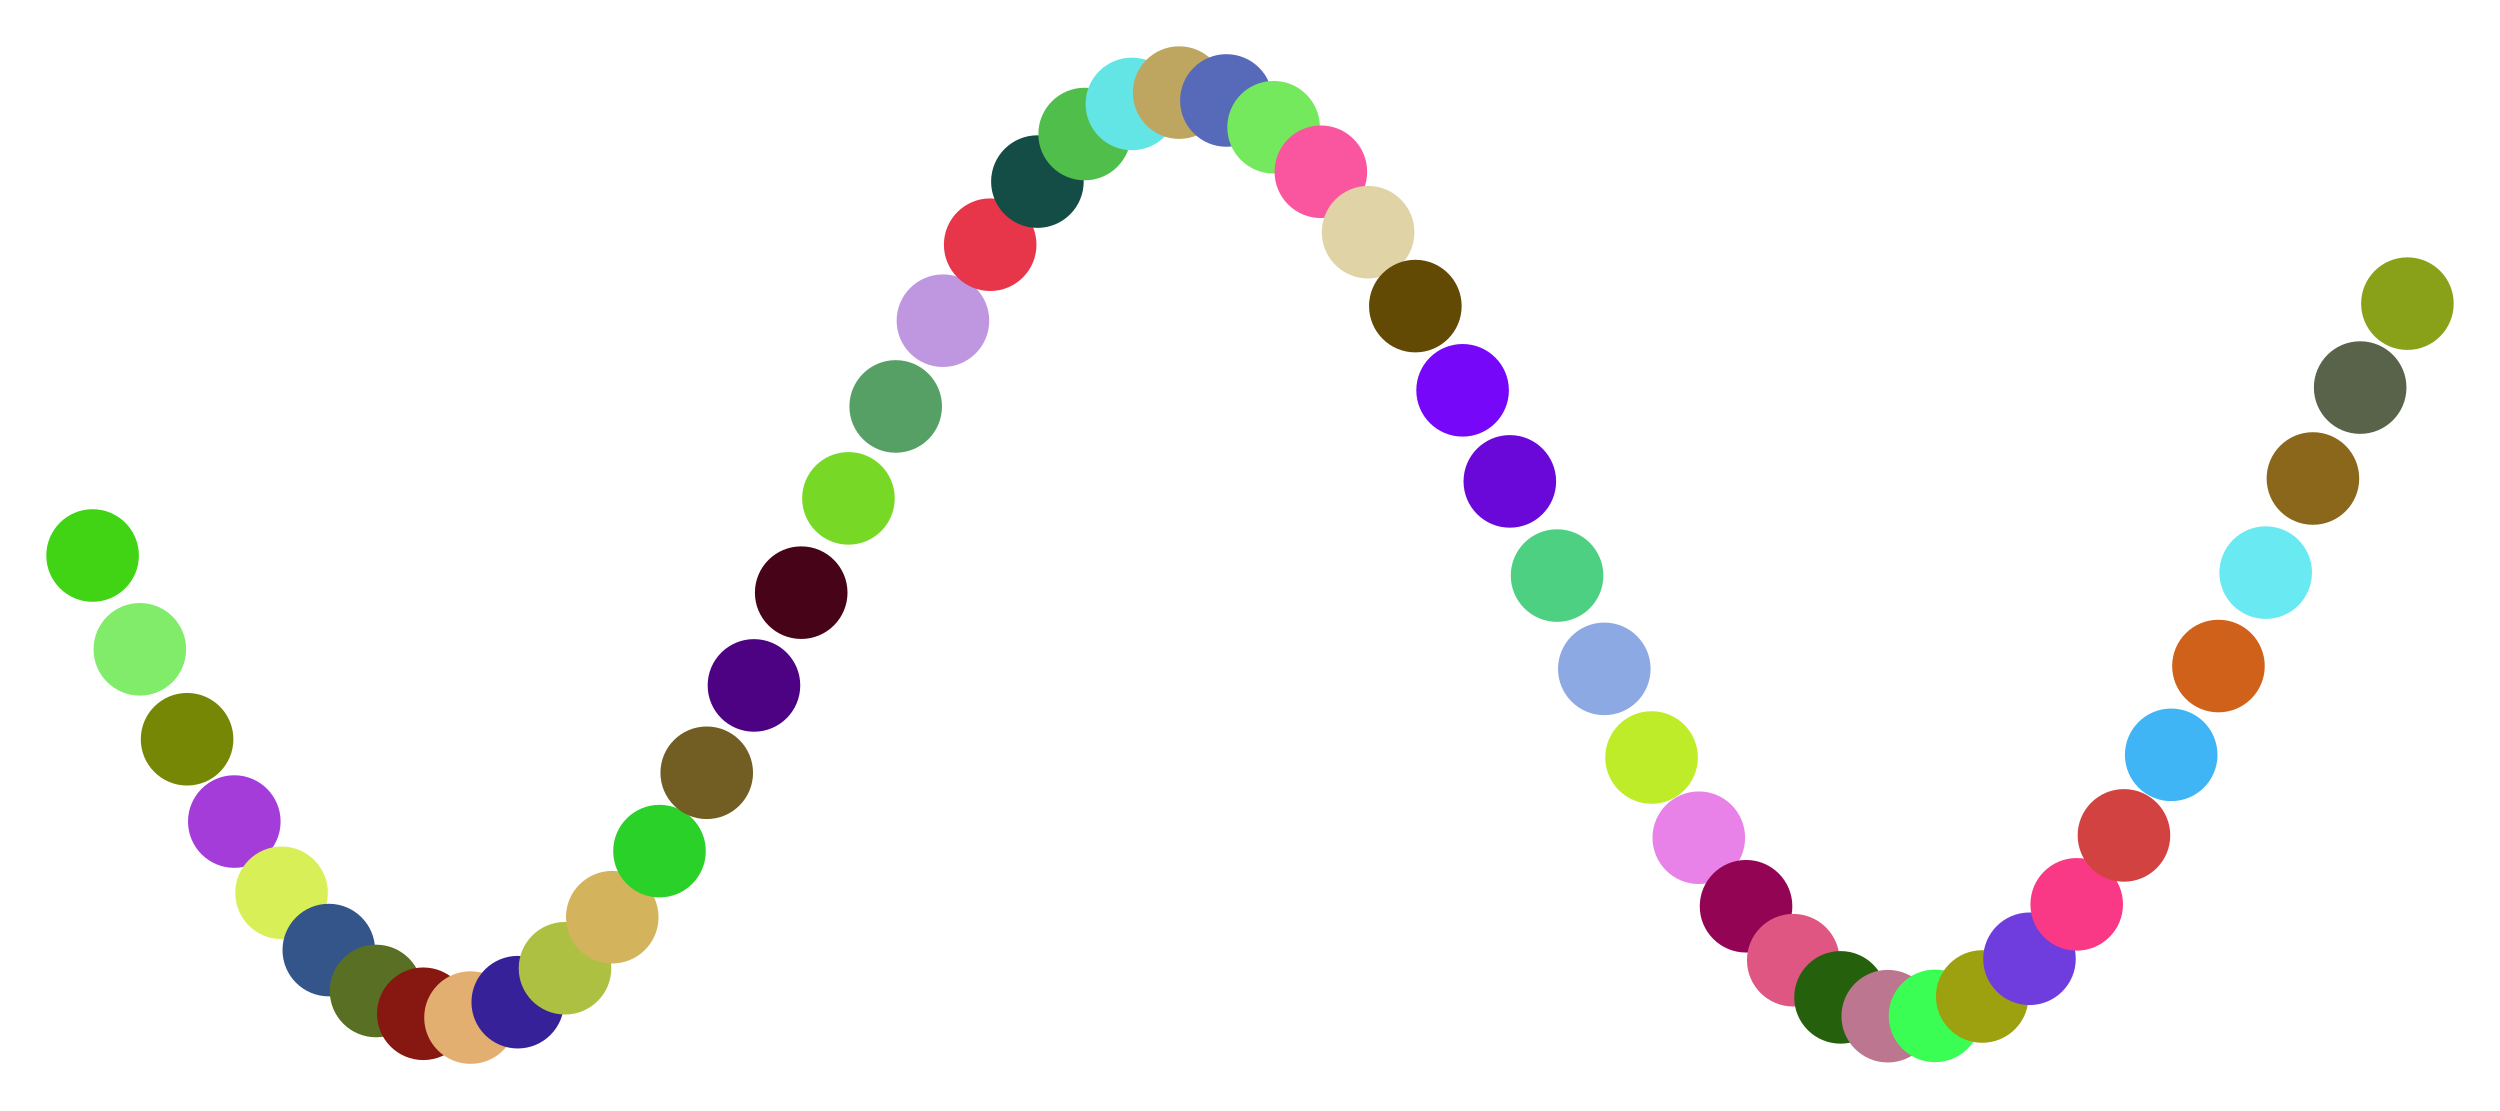
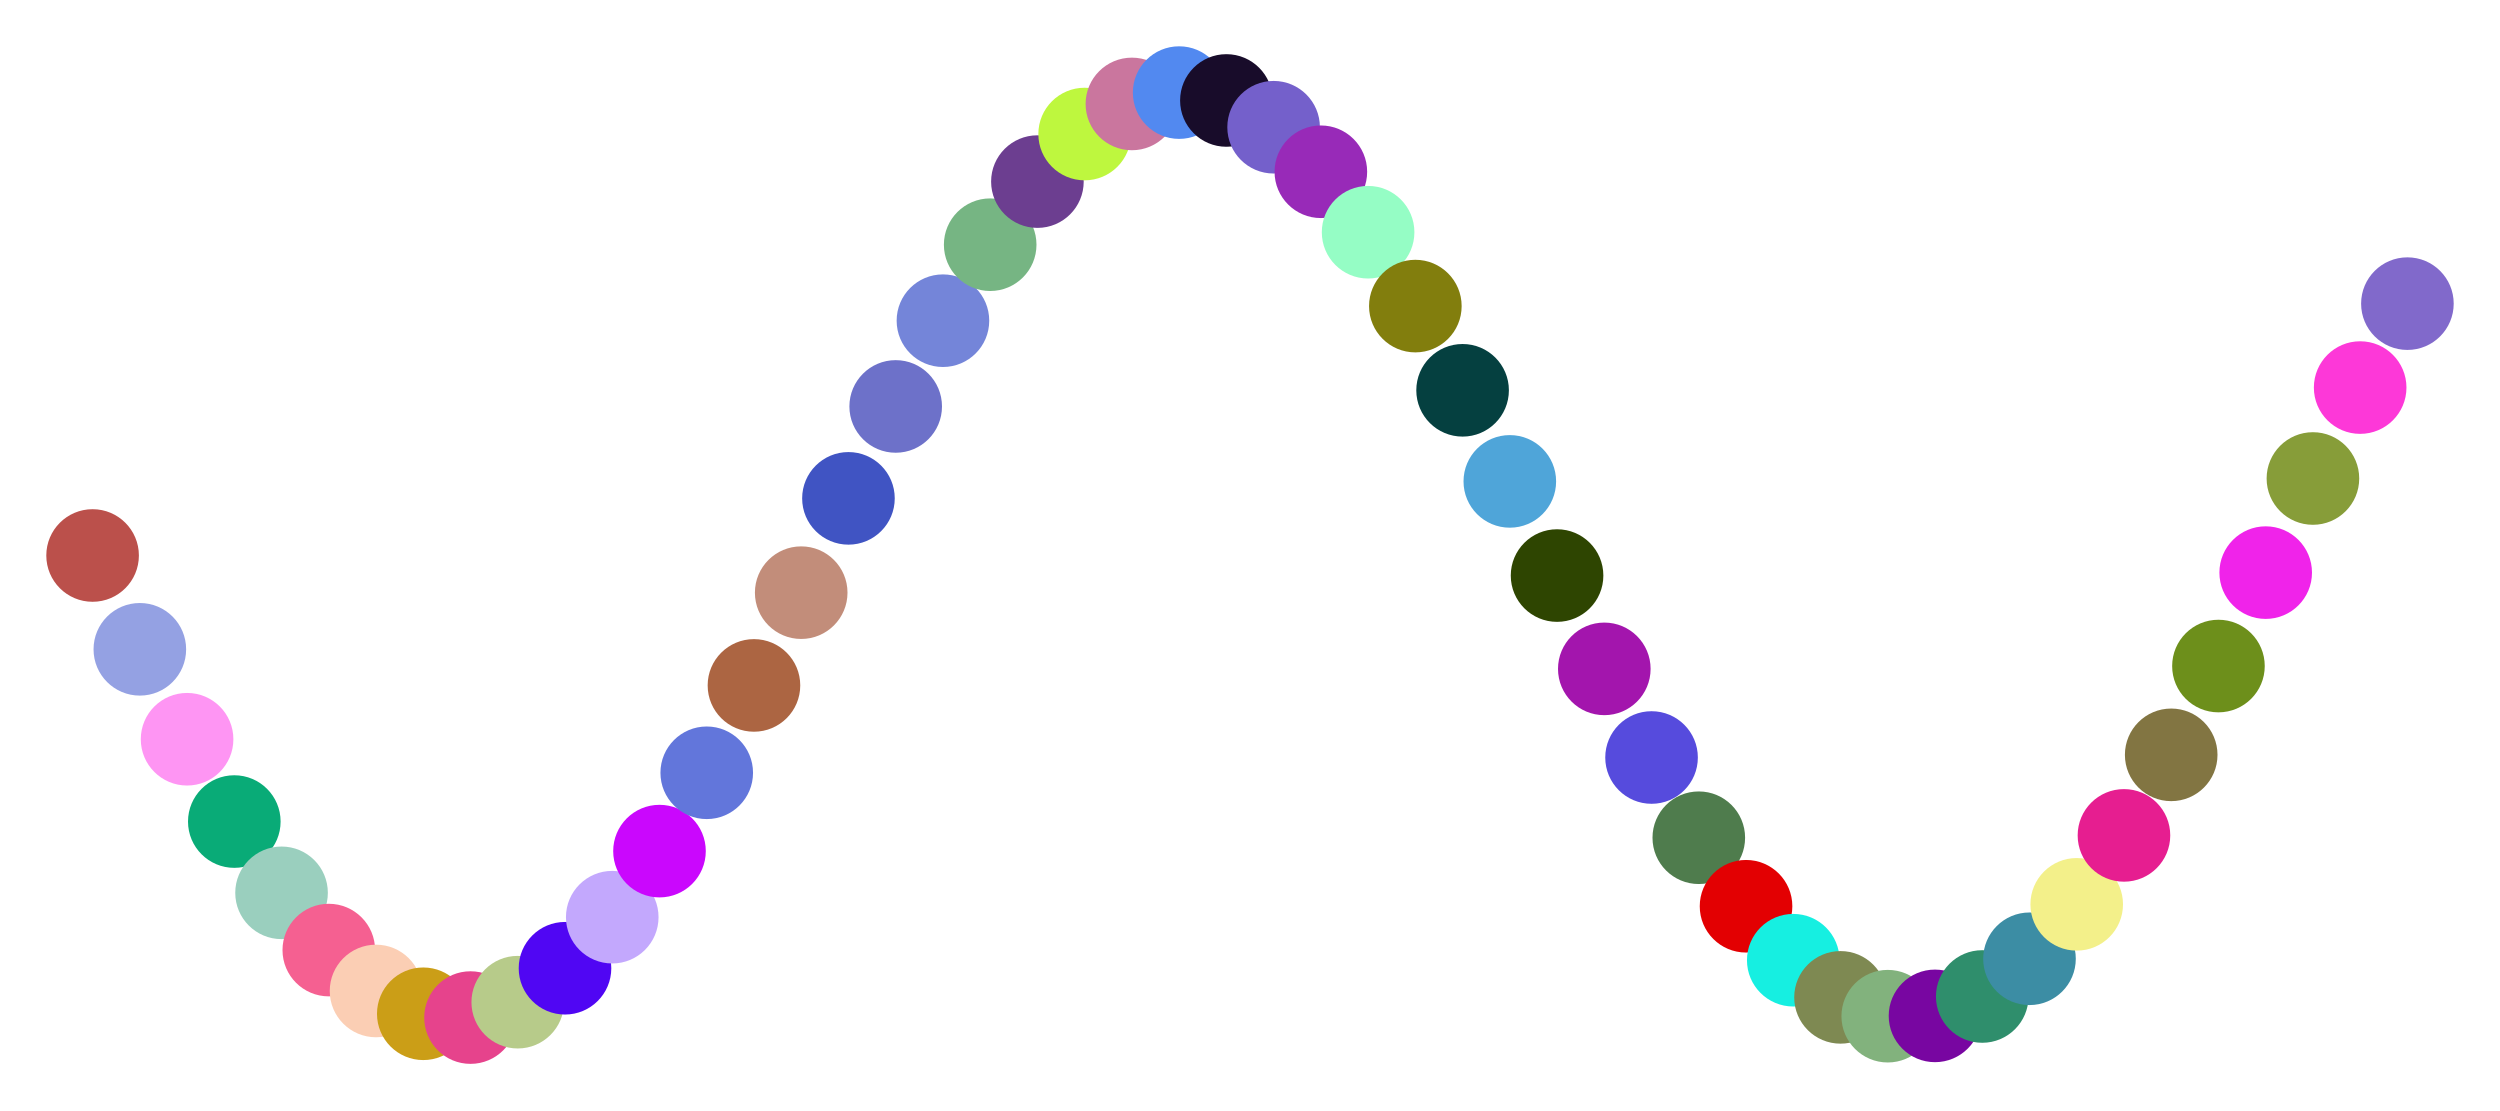
<svg xmlns="http://www.w3.org/2000/svg" width="200" height="88.812" viewBox="-4 26.003 108 47.958" version="1.1">
  <g>
-     <circle cx="0" cy="50" r="2" fill="#40d414" />
-     <circle cx="2.041" cy="54.053" r="2" fill="#81ec6a" />
-     <circle cx="4.082" cy="57.938" r="2" fill="#768706" />
-     <circle cx="6.122" cy="61.494" r="2" fill="#a33cd9" />
-     <circle cx="8.163" cy="64.573" r="2" fill="#d9ef58" />
-     <circle cx="10.204" cy="67.046" r="2" fill="#34558a" />
-     <circle cx="12.245" cy="68.813" r="2" fill="#586f24" />
-     <circle cx="14.286" cy="69.798" r="2" fill="#871811" />
-     <circle cx="16.326" cy="69.962" r="2" fill="#e3af70" />
-     <circle cx="18.367" cy="69.297" r="2" fill="#362198" />
-     <circle cx="20.408" cy="67.831" r="2" fill="#aec042" />
-     <circle cx="22.449" cy="65.625" r="2" fill="#d3b45d" />
-     <circle cx="24.49" cy="62.771" r="2" fill="#29d129" />
-     <circle cx="26.531" cy="59.387" r="2" fill="#725e23" />
-     <circle cx="28.571" cy="55.613" r="2" fill="#4c0282" />
-     <circle cx="30.612" cy="51.606" r="2" fill="#470318" />
-     <circle cx="32.653" cy="47.532" r="2" fill="#78d826" />
-     <circle cx="34.694" cy="43.561" r="2" fill="#56a065" />
-     <circle cx="36.735" cy="39.857" r="2" fill="#bf97e0" />
-     <circle cx="38.776" cy="36.574" r="2" fill="#e7364a" />
-     <circle cx="40.816" cy="33.848" r="2" fill="#144c46" />
-     <circle cx="42.857" cy="31.793" r="2" fill="#50be4b" />
-     <circle cx="44.898" cy="30.493" r="2" fill="#63e5e6" />
-     <circle cx="46.939" cy="30.003" r="2" fill="#bea661" />
-     <circle cx="48.98" cy="30.343" r="2" fill="#566ab9" />
-     <circle cx="51.02" cy="31.499" r="2" fill="#74e95e" />
-     <circle cx="53.061" cy="33.423" r="2" fill="#fa569f" />
-     <circle cx="55.102" cy="36.035" r="2" fill="#e0d4a7" />
-     <circle cx="57.143" cy="39.226" r="2" fill="#624904" />
-     <circle cx="59.184" cy="42.864" r="2" fill="#7607f8" />
-     <circle cx="61.224" cy="46.799" r="2" fill="#6a08da" />
-     <circle cx="63.265" cy="50.867" r="2" fill="#4ed083" />
-     <circle cx="65.306" cy="54.898" r="2" fill="#8da9e4" />
-     <circle cx="67.347" cy="58.727" r="2" fill="#bfec29" />
-     <circle cx="69.388" cy="62.193" r="2" fill="#e982e8" />
-     <circle cx="71.429" cy="65.153" r="2" fill="#940455" />
-     <circle cx="73.469" cy="67.484" r="2" fill="#df5683" />
-     <circle cx="75.51" cy="69.089" r="2" fill="#25610c" />
-     <circle cx="77.551" cy="69.902" r="2" fill="#bc768f" />
-     <circle cx="79.592" cy="69.889" r="2" fill="#3bfe54" />
-     <circle cx="81.633" cy="69.051" r="2" fill="#9da110" />
-     <circle cx="83.674" cy="67.422" r="2" fill="#6f3dde" />
-     <circle cx="85.714" cy="65.07" r="2" fill="#f93985" />
-     <circle cx="87.755" cy="62.092" r="2" fill="#d14240" />
-     <circle cx="89.796" cy="58.612" r="2" fill="#40b5f5" />
-     <circle cx="91.837" cy="54.776" r="2" fill="#d0611b" />
-     <circle cx="93.878" cy="50.74" r="2" fill="#69eaf3" />
-     <circle cx="95.918" cy="46.674" r="2" fill="#8a671a" />
-     <circle cx="97.959" cy="42.746" r="2" fill="#59634a" />
-     <circle cx="100" cy="39.12" r="2" fill="#89a119" />
+     <circle cx="0" cy="50" r="2" fill="#bb504b" />
+     <circle cx="2.041" cy="54.053" r="2" fill="#94a1e3" />
+     <circle cx="4.082" cy="57.938" r="2" fill="#fe95f3" />
+     <circle cx="6.122" cy="61.494" r="2" fill="#09ab77" />
+     <circle cx="8.163" cy="64.573" r="2" fill="#9acfbe" />
+     <circle cx="10.204" cy="67.046" r="2" fill="#f56091" />
+     <circle cx="12.245" cy="68.813" r="2" fill="#fbceb4" />
+     <circle cx="14.286" cy="69.798" r="2" fill="#cb9e17" />
+     <circle cx="16.326" cy="69.962" r="2" fill="#e6438c" />
+     <circle cx="18.367" cy="69.297" r="2" fill="#b7cb8a" />
+     <circle cx="20.408" cy="67.831" r="2" fill="#5006f3" />
+     <circle cx="22.449" cy="65.625" r="2" fill="#c3a8fd" />
+     <circle cx="24.49" cy="62.771" r="2" fill="#ca07fd" />
+     <circle cx="26.531" cy="59.387" r="2" fill="#6276db" />
+     <circle cx="28.571" cy="55.613" r="2" fill="#ac6542" />
+     <circle cx="30.612" cy="51.606" r="2" fill="#c28d7a" />
+     <circle cx="32.653" cy="47.532" r="2" fill="#4054c3" />
+     <circle cx="34.694" cy="43.561" r="2" fill="#6d71c9" />
+     <circle cx="36.735" cy="39.857" r="2" fill="#7485d9" />
+     <circle cx="38.776" cy="36.574" r="2" fill="#76b583" />
+     <circle cx="40.816" cy="33.848" r="2" fill="#6c3e90" />
+     <circle cx="42.857" cy="31.793" r="2" fill="#bef73e" />
+     <circle cx="44.898" cy="30.493" r="2" fill="#ca769e" />
+     <circle cx="46.939" cy="30.003" r="2" fill="#5289f0" />
+     <circle cx="48.98" cy="30.343" r="2" fill="#180c2a" />
+     <circle cx="51.02" cy="31.499" r="2" fill="#7460cb" />
+     <circle cx="53.061" cy="33.423" r="2" fill="#982ab8" />
+     <circle cx="55.102" cy="36.035" r="2" fill="#95fdc5" />
+     <circle cx="57.143" cy="39.226" r="2" fill="#827e0d" />
+     <circle cx="59.184" cy="42.864" r="2" fill="#054040" />
+     <circle cx="61.224" cy="46.799" r="2" fill="#4fa5d9" />
+     <circle cx="63.265" cy="50.867" r="2" fill="#2e4501" />
+     <circle cx="65.306" cy="54.898" r="2" fill="#a315ad" />
+     <circle cx="67.347" cy="58.727" r="2" fill="#564bdd" />
+     <circle cx="69.388" cy="62.193" r="2" fill="#4f7c4d" />
+     <circle cx="71.429" cy="65.153" r="2" fill="#e30002" />
+     <circle cx="73.469" cy="67.484" r="2" fill="#16efe1" />
+     <circle cx="75.51" cy="69.089" r="2" fill="#7e8952" />
+     <circle cx="77.551" cy="69.902" r="2" fill="#82b27d" />
+     <circle cx="79.592" cy="69.889" r="2" fill="#7806a1" />
+     <circle cx="81.633" cy="69.051" r="2" fill="#2f8e6c" />
+     <circle cx="83.674" cy="67.422" r="2" fill="#3c8da4" />
+     <circle cx="85.714" cy="65.07" r="2" fill="#f3f08a" />
+     <circle cx="87.755" cy="62.092" r="2" fill="#e61e90" />
+     <circle cx="89.796" cy="58.612" r="2" fill="#827542" />
+     <circle cx="91.837" cy="54.776" r="2" fill="#6d8f1b" />
+     <circle cx="93.878" cy="50.74" r="2" fill="#f023ea" />
+     <circle cx="95.918" cy="46.674" r="2" fill="#879d39" />
+     <circle cx="97.959" cy="42.746" r="2" fill="#fd38d8" />
+     <circle cx="100" cy="39.12" r="2" fill="#8169cb" />
  </g>
</svg>
